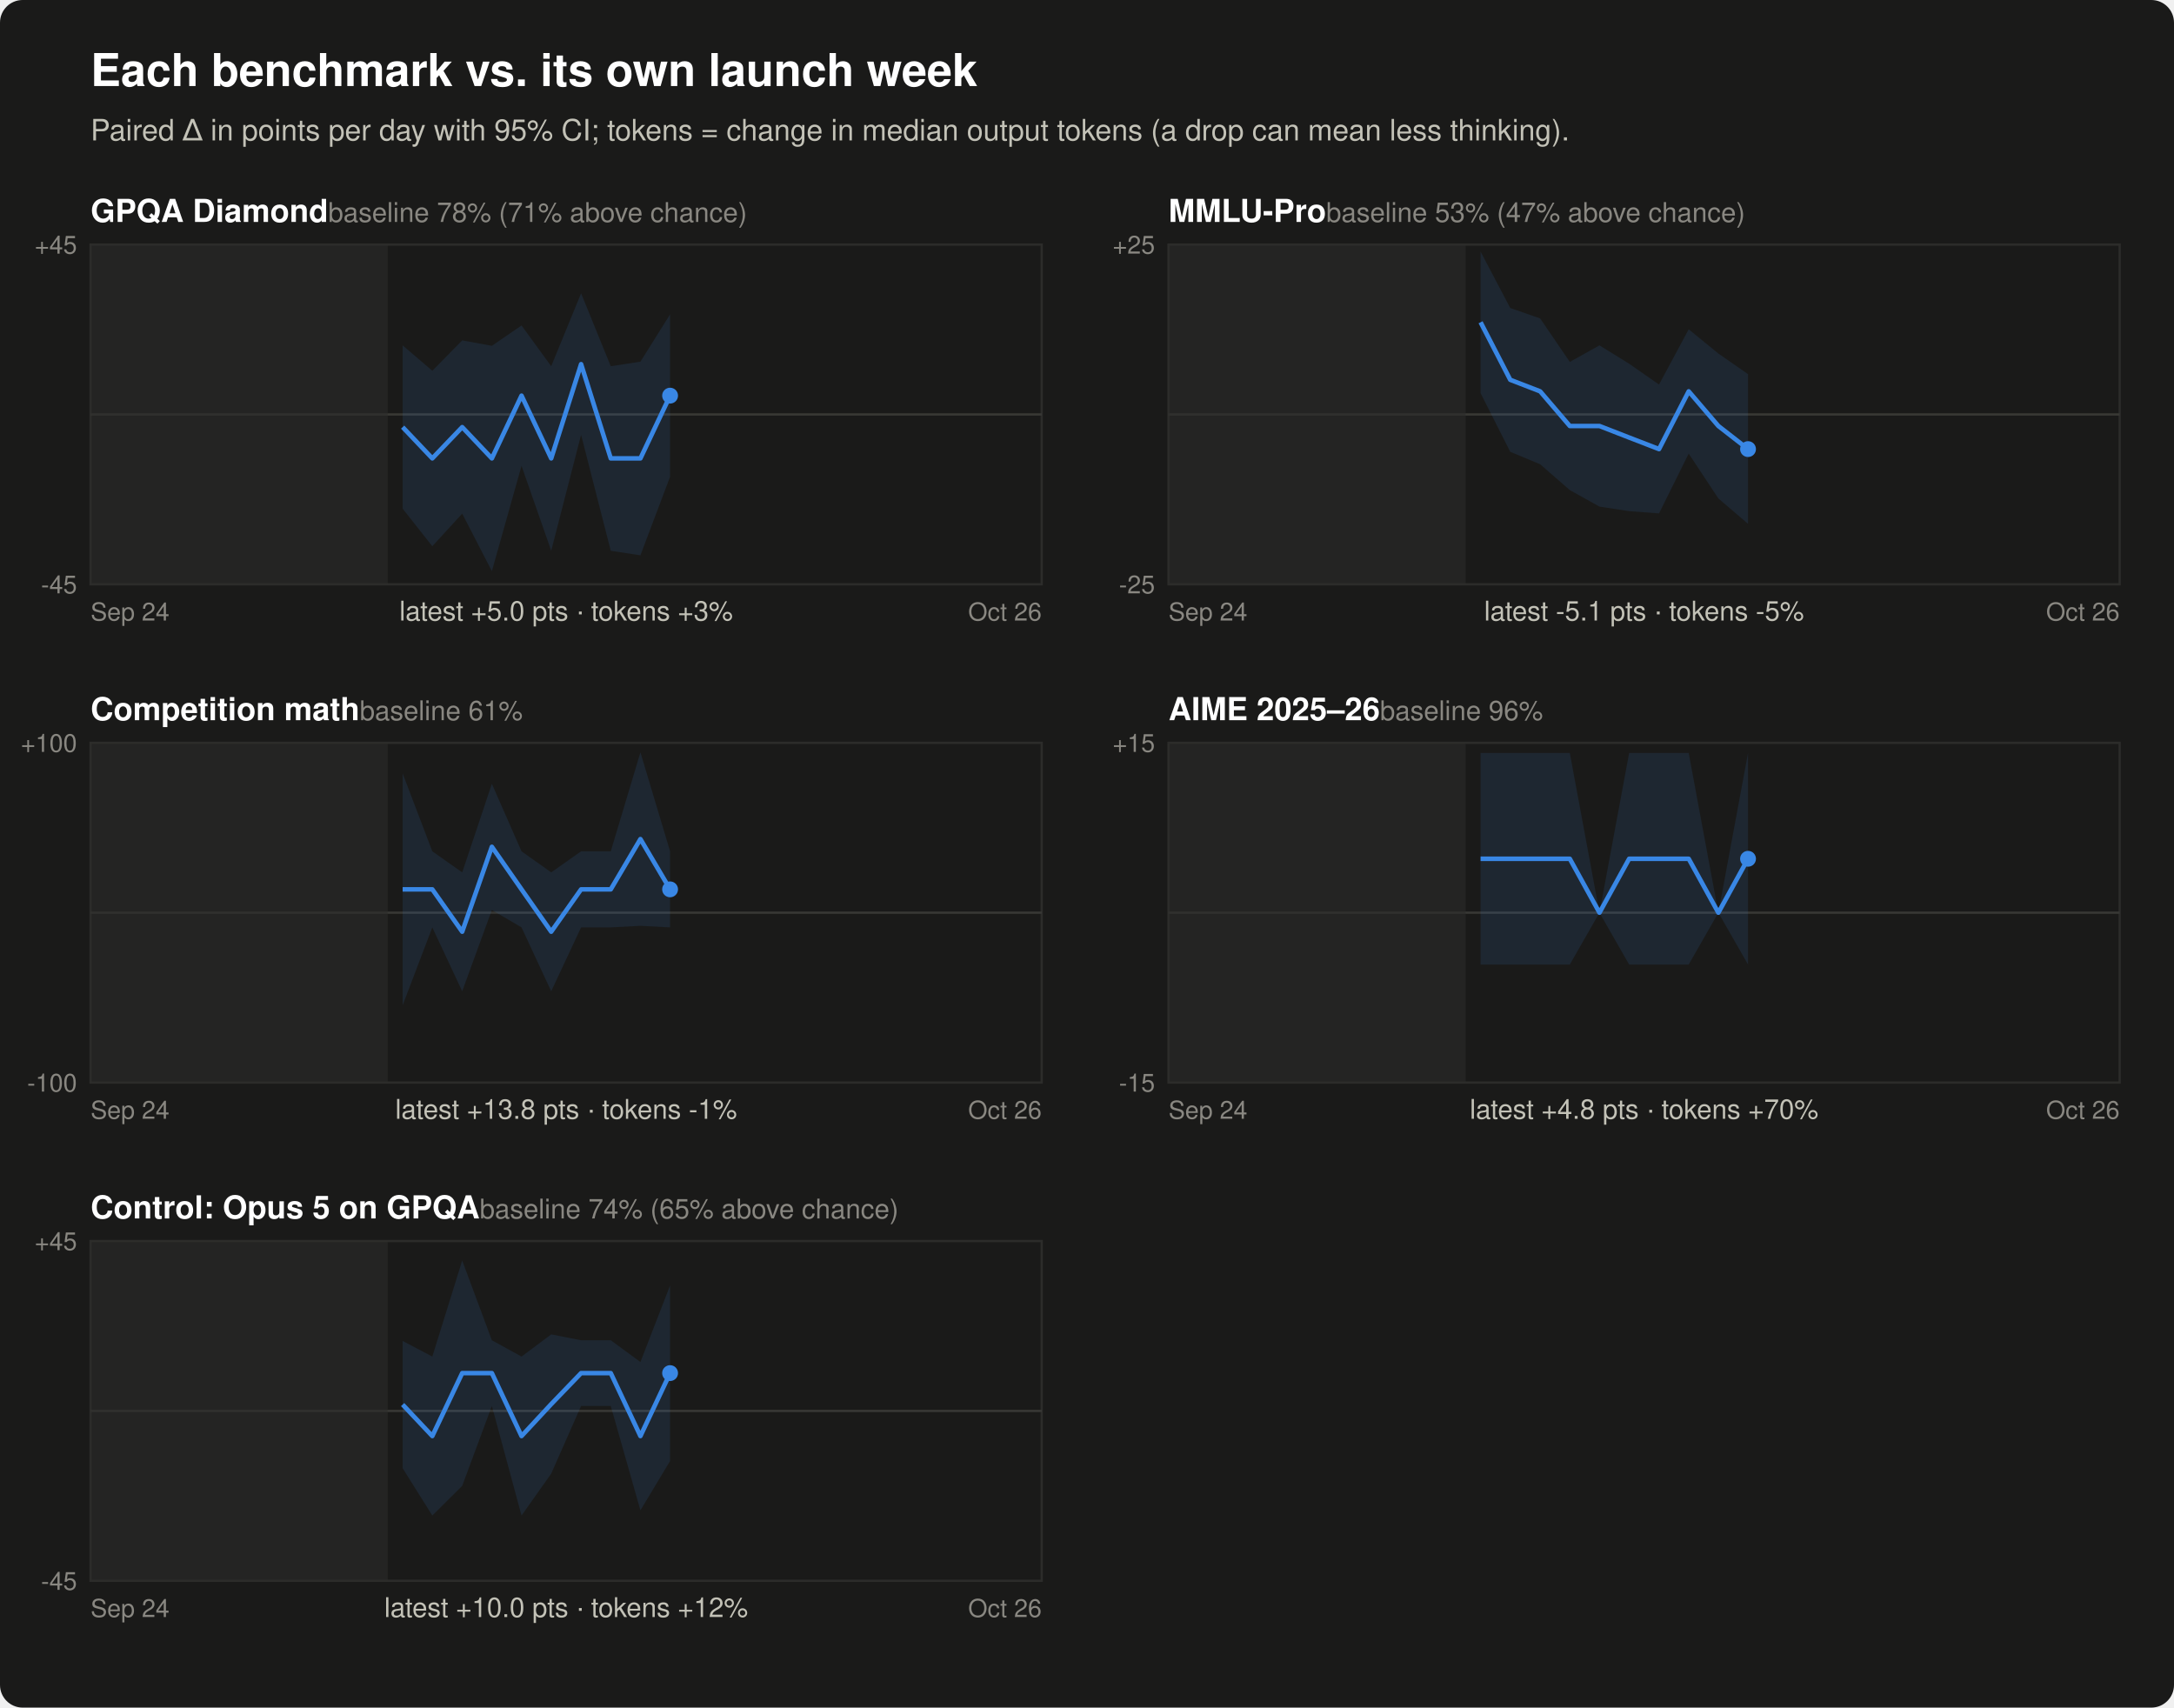
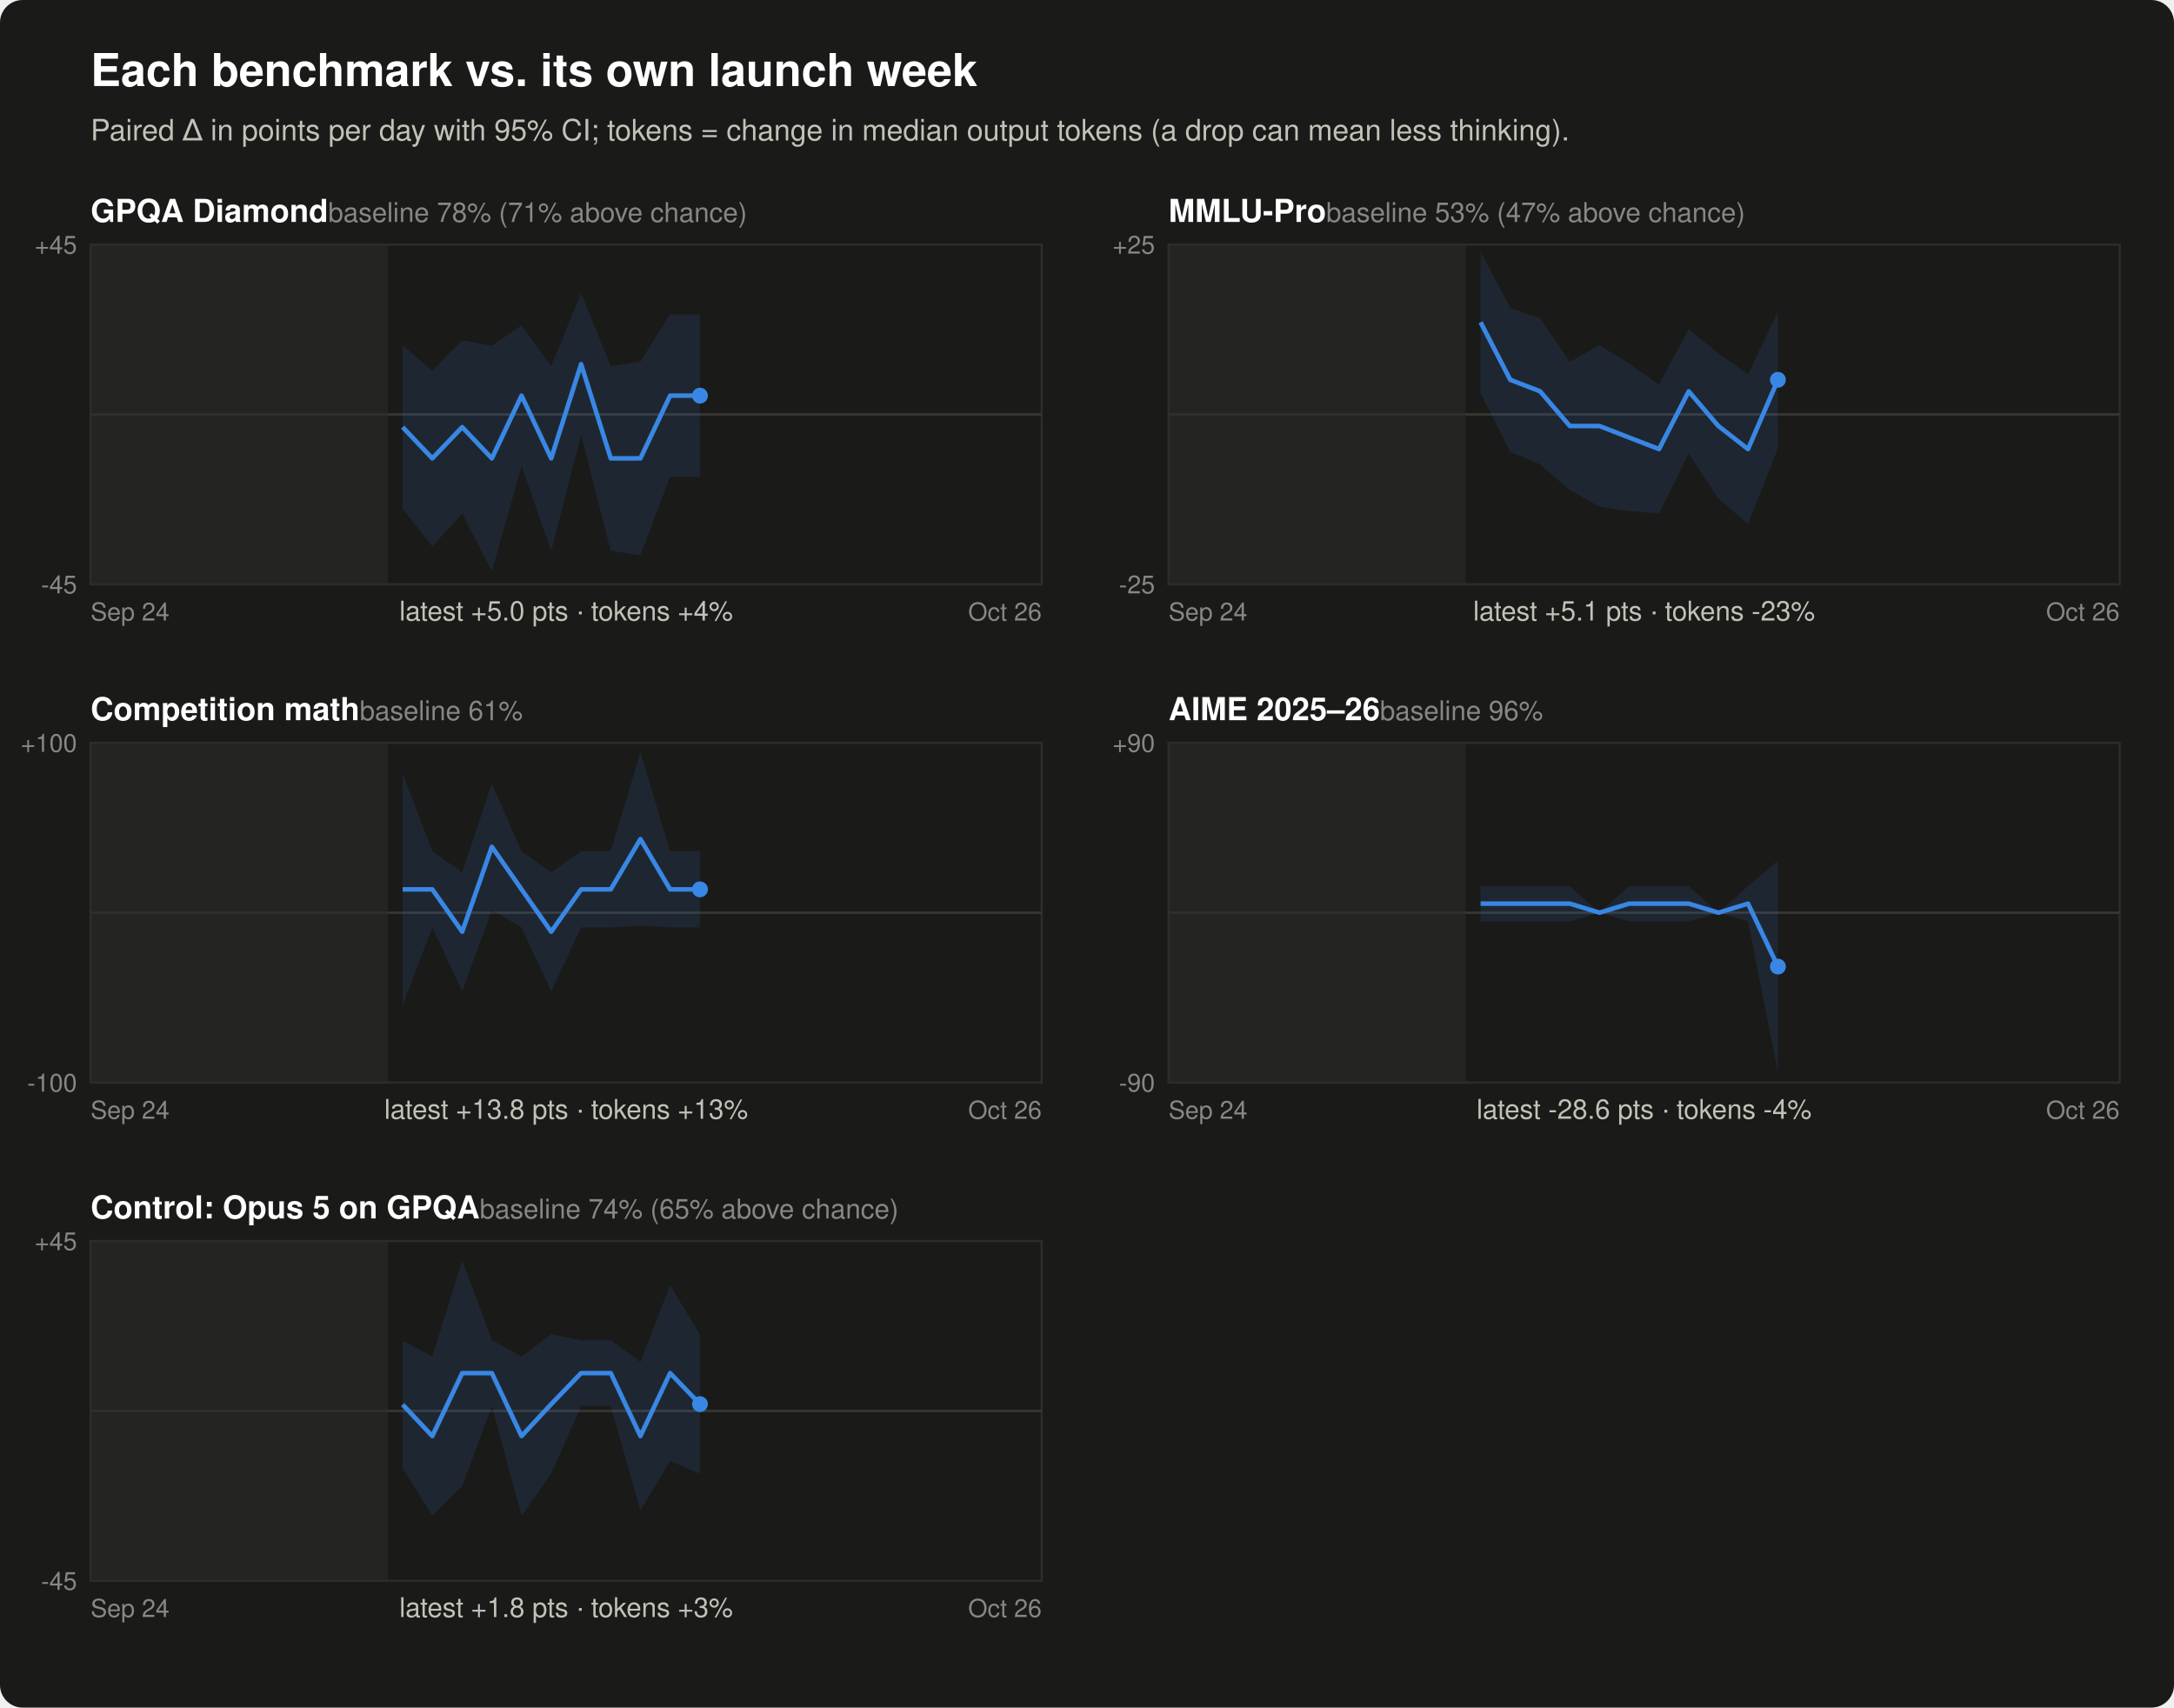
<svg xmlns="http://www.w3.org/2000/svg" width="960" height="754" viewBox="0 0 960 754" font-family="-apple-system, Segoe UI, Helvetica, Arial, sans-serif" role="img" aria-labelledby="ft fd">
  <rect width="960" height="754" rx="10" fill="#1a1a19" />
  <text x="40" y="38" fill="#ffffff" font-size="20" font-weight="600">Each benchmark vs. its own launch week</text>
  <text x="40" y="62" fill="#c3c2b7" font-size="13">Paired Δ in points per day with 95% CI; tokens = change in median output tokens (a drop can mean less thinking).</text>
  <text x="40" y="98" fill="#ffffff" font-size="14" font-weight="600">GPQA Diamond<tspan fill="#898781" font-weight="400" font-size="12">  baseline 78% (71% above chance)</tspan>
  </text>
  <rect x="40" y="108" width="420" height="150" fill="none" stroke="#2c2c2a" />
  <line x1="40" y1="183.0" x2="460" y2="183.0" stroke="#383835" />
  <text x="34" y="262.0" text-anchor="end" fill="#898781" font-size="11">-45</text>
  <text x="34" y="112.0" text-anchor="end" fill="#898781" font-size="11">+45</text>
  <rect x="40.0" y="108" width="131.2" height="150" fill="#2c2c2a" opacity="0.6" />
  <text x="40" y="274" fill="#898781" font-size="11">Sep 24</text>
  <text x="460" y="274" text-anchor="end" fill="#898781" font-size="11">Oct 26</text>
-   <path d="M177.8,152.5 L190.9,163.7 L204.1,150.3 L217.2,152.7 L230.3,143.7 L243.4,161.7 L256.6,129.5 L269.7,161.7 L282.8,159.7 L295.9,138.8 L295.9,210.5 L282.8,245.2 L269.7,243.2 L256.6,192.0 L243.4,243.2 L230.3,205.7 L217.2,252.2 L204.1,226.8 L190.9,241.2 L177.8,224.6 Z" fill="#3987e5" opacity="0.12" />
-   <path d="M177.8,188.6 L190.9,202.4 L204.1,188.6 L217.2,202.4 L230.3,174.7 L243.4,202.4 L256.6,160.8 L269.7,202.4 L282.8,202.4 L295.9,174.7" fill="none" stroke="#3987e5" stroke-width="2" stroke-linejoin="round" />
-   <circle cx="295.9" cy="174.7" r="3.5" fill="#3987e5" />
-   <text x="250.0" y="274" text-anchor="middle" fill="#c3c2b7" font-size="12">latest +5.0 pts · tokens +3%</text>
+   <path d="M177.8,152.5 L190.9,163.7 L204.1,150.3 L217.2,152.7 L230.3,143.7 L243.4,161.7 L256.6,129.5 L269.7,161.7 L282.8,159.7 L295.9,138.8 L309.1,138.8 L309.1,210.5 L295.9,210.5 L282.8,245.2 L269.7,243.2 L256.6,192.0 L243.4,243.2 L230.3,205.7 L217.2,252.2 L204.1,226.8 L190.9,241.2 L177.8,224.6 Z" fill="#3987e5" opacity="0.12" />
+   <path d="M177.8,188.6 L190.9,202.4 L204.1,188.6 L217.2,202.4 L230.3,174.7 L243.4,202.4 L256.6,160.8 L269.7,202.4 L282.8,202.4 L295.9,174.7 L309.1,174.7" fill="none" stroke="#3987e5" stroke-width="2" stroke-linejoin="round" />
+   <circle cx="309.1" cy="174.7" r="3.5" fill="#3987e5" />
+   <text x="250.0" y="274" text-anchor="middle" fill="#c3c2b7" font-size="12">latest +5.0 pts · tokens +4%</text>
  <text x="516" y="98" fill="#ffffff" font-size="14" font-weight="600">MMLU-Pro<tspan fill="#898781" font-weight="400" font-size="12">  baseline 53% (47% above chance)</tspan>
  </text>
  <rect x="516" y="108" width="420" height="150" fill="none" stroke="#2c2c2a" />
  <line x1="516" y1="183.0" x2="936" y2="183.0" stroke="#383835" />
  <text x="510" y="262.0" text-anchor="end" fill="#898781" font-size="11">-25</text>
  <text x="510" y="112.0" text-anchor="end" fill="#898781" font-size="11">+25</text>
  <rect x="516.0" y="108" width="131.2" height="150" fill="#2c2c2a" opacity="0.6" />
  <text x="516" y="274" fill="#898781" font-size="11">Sep 24</text>
  <text x="936" y="274" text-anchor="end" fill="#898781" font-size="11">Oct 26</text>
-   <path d="M653.8,111.1 L666.9,136.0 L680.1,140.6 L693.2,159.8 L706.3,152.5 L719.4,160.6 L732.6,169.8 L745.7,145.4 L758.8,156.1 L771.9,165.2 L771.9,231.3 L758.8,220.1 L745.7,200.3 L732.6,226.7 L719.4,225.7 L706.3,223.7 L693.2,216.4 L680.1,205.0 L666.9,199.5 L653.8,173.6 Z" fill="#3987e5" opacity="0.12" />
-   <path d="M653.8,142.3 L666.9,167.7 L680.1,172.8 L693.2,188.1 L706.3,188.1 L719.4,193.2 L732.6,198.3 L745.7,172.8 L758.8,188.1 L771.9,198.3" fill="none" stroke="#3987e5" stroke-width="2" stroke-linejoin="round" />
-   <circle cx="771.9" cy="198.3" r="3.5" fill="#3987e5" />
-   <text x="726.0" y="274" text-anchor="middle" fill="#c3c2b7" font-size="12">latest -5.1 pts · tokens -5%</text>
+   <path d="M653.8,111.1 L666.9,136.0 L680.1,140.6 L693.2,159.8 L706.3,152.5 L719.4,160.6 L732.6,169.8 L745.7,145.4 L758.8,156.1 L771.9,165.2 L785.1,137.6 L785.1,197.9 L771.9,231.3 L758.8,220.1 L745.7,200.3 L732.6,226.7 L719.4,225.7 L706.3,223.7 L693.2,216.4 L680.1,205.0 L666.9,199.5 L653.8,173.6 Z" fill="#3987e5" opacity="0.12" />
+   <path d="M653.8,142.3 L666.9,167.7 L680.1,172.8 L693.2,188.1 L706.3,188.1 L719.4,193.2 L732.6,198.3 L745.7,172.8 L758.8,188.1 L771.9,198.3 L785.1,167.7" fill="none" stroke="#3987e5" stroke-width="2" stroke-linejoin="round" />
+   <circle cx="785.1" cy="167.7" r="3.5" fill="#3987e5" />
+   <text x="726.0" y="274" text-anchor="middle" fill="#c3c2b7" font-size="12">latest +5.1 pts · tokens -23%</text>
  <text x="40" y="318" fill="#ffffff" font-size="14" font-weight="600">Competition math<tspan fill="#898781" font-weight="400" font-size="12">  baseline 61%</tspan>
  </text>
  <rect x="40" y="328" width="420" height="150" fill="none" stroke="#2c2c2a" />
  <line x1="40" y1="403.0" x2="460" y2="403.0" stroke="#383835" />
  <text x="34" y="482.0" text-anchor="end" fill="#898781" font-size="11">-100</text>
  <text x="34" y="332.0" text-anchor="end" fill="#898781" font-size="11">+100</text>
  <rect x="40.0" y="328" width="131.2" height="150" fill="#2c2c2a" opacity="0.6" />
  <text x="40" y="494" fill="#898781" font-size="11">Sep 24</text>
  <text x="460" y="494" text-anchor="end" fill="#898781" font-size="11">Oct 26</text>
-   <path d="M177.8,341.5 L190.9,375.9 L204.1,385.2 L217.2,346.1 L230.3,375.9 L243.4,385.2 L256.6,375.9 L269.7,375.9 L282.8,332.2 L295.9,375.9 L295.9,409.5 L282.8,408.8 L269.7,409.5 L256.6,409.5 L243.4,437.7 L230.3,409.5 L217.2,401.8 L204.1,437.7 L190.9,409.5 L177.8,443.9 Z" fill="#3987e5" opacity="0.12" />
-   <path d="M177.8,392.7 L190.9,392.7 L204.1,411.4 L217.2,373.9 L230.3,392.7 L243.4,411.4 L256.6,392.7 L269.7,392.7 L282.8,370.5 L295.9,392.7" fill="none" stroke="#3987e5" stroke-width="2" stroke-linejoin="round" />
-   <circle cx="295.9" cy="392.7" r="3.5" fill="#3987e5" />
-   <text x="250.0" y="494" text-anchor="middle" fill="#c3c2b7" font-size="12">latest +13.8 pts · tokens -1%</text>
+   <path d="M177.8,341.5 L190.9,375.9 L204.1,385.2 L217.2,346.1 L230.3,375.9 L243.4,385.2 L256.6,375.9 L269.7,375.9 L282.8,332.2 L295.9,375.9 L309.1,375.9 L309.1,409.5 L295.9,409.5 L282.8,408.8 L269.7,409.5 L256.6,409.5 L243.4,437.7 L230.3,409.5 L217.2,401.8 L204.1,437.7 L190.9,409.5 L177.8,443.9 Z" fill="#3987e5" opacity="0.12" />
+   <path d="M177.8,392.7 L190.9,392.7 L204.1,411.4 L217.2,373.9 L230.3,392.7 L243.4,411.4 L256.6,392.7 L269.7,392.7 L282.8,370.5 L295.9,392.7 L309.1,392.7" fill="none" stroke="#3987e5" stroke-width="2" stroke-linejoin="round" />
+   <circle cx="309.1" cy="392.7" r="3.5" fill="#3987e5" />
+   <text x="250.0" y="494" text-anchor="middle" fill="#c3c2b7" font-size="12">latest +13.8 pts · tokens +13%</text>
  <text x="516" y="318" fill="#ffffff" font-size="14" font-weight="600">AIME 2025–26<tspan fill="#898781" font-weight="400" font-size="12">  baseline 96%</tspan>
  </text>
  <rect x="516" y="328" width="420" height="150" fill="none" stroke="#2c2c2a" />
  <line x1="516" y1="403.0" x2="936" y2="403.0" stroke="#383835" />
-   <text x="510" y="482.0" text-anchor="end" fill="#898781" font-size="11">-15</text>
-   <text x="510" y="332.0" text-anchor="end" fill="#898781" font-size="11">+15</text>
+   <text x="510" y="482.0" text-anchor="end" fill="#898781" font-size="11">-90</text>
+   <text x="510" y="332.0" text-anchor="end" fill="#898781" font-size="11">+90</text>
  <rect x="516.0" y="328" width="131.2" height="150" fill="#2c2c2a" opacity="0.6" />
  <text x="516" y="494" fill="#898781" font-size="11">Sep 24</text>
  <text x="936" y="494" text-anchor="end" fill="#898781" font-size="11">Oct 26</text>
-   <path d="M653.8,332.5 L666.9,332.5 L680.1,332.5 L693.2,332.5 L706.3,403.0 L719.4,332.5 L732.6,332.5 L745.7,332.5 L758.8,403.0 L771.9,332.5 L771.9,425.9 L758.8,403.0 L745.7,425.9 L732.6,425.9 L719.4,425.9 L706.3,403.0 L693.2,425.9 L680.1,425.9 L666.9,425.9 L653.8,425.9 Z" fill="#3987e5" opacity="0.12" />
-   <path d="M653.8,379.2 L666.9,379.2 L680.1,379.2 L693.2,379.2 L706.3,403.0 L719.4,379.2 L732.6,379.2 L745.7,379.2 L758.8,403.0 L771.9,379.2" fill="none" stroke="#3987e5" stroke-width="2" stroke-linejoin="round" />
-   <circle cx="771.9" cy="379.2" r="3.5" fill="#3987e5" />
-   <text x="726.0" y="494" text-anchor="middle" fill="#c3c2b7" font-size="12">latest +4.8 pts · tokens +70%</text>
+   <path d="M653.8,391.3 L666.9,391.3 L680.1,391.3 L693.2,391.3 L706.3,403.0 L719.4,391.3 L732.6,391.3 L745.7,391.3 L758.8,403.0 L771.9,391.3 L785.1,380.1 L785.1,473.5 L771.9,406.8 L758.8,403.0 L745.7,406.8 L732.6,406.8 L719.4,406.8 L706.3,403.0 L693.2,406.8 L680.1,406.8 L666.9,406.8 L653.8,406.8 Z" fill="#3987e5" opacity="0.12" />
+   <path d="M653.8,399.0 L666.9,399.0 L680.1,399.0 L693.2,399.0 L706.3,403.0 L719.4,399.0 L732.6,399.0 L745.7,399.0 L758.8,403.0 L771.9,399.0 L785.1,426.8" fill="none" stroke="#3987e5" stroke-width="2" stroke-linejoin="round" />
+   <circle cx="785.1" cy="426.8" r="3.5" fill="#3987e5" />
+   <text x="726.0" y="494" text-anchor="middle" fill="#c3c2b7" font-size="12">latest -28.6 pts · tokens -4%</text>
  <text x="40" y="538" fill="#ffffff" font-size="14" font-weight="600">Control: Opus 5 on GPQA<tspan fill="#898781" font-weight="400" font-size="12">  baseline 74% (65% above chance)</tspan>
  </text>
  <rect x="40" y="548" width="420" height="150" fill="none" stroke="#2c2c2a" />
  <line x1="40" y1="623.0" x2="460" y2="623.0" stroke="#383835" />
  <text x="34" y="702.0" text-anchor="end" fill="#898781" font-size="11">-45</text>
  <text x="34" y="552.0" text-anchor="end" fill="#898781" font-size="11">+45</text>
  <rect x="40.0" y="548" width="131.2" height="150" fill="#2c2c2a" opacity="0.6" />
  <text x="40" y="714" fill="#898781" font-size="11">Sep 24</text>
  <text x="460" y="714" text-anchor="end" fill="#898781" font-size="11">Oct 26</text>
-   <path d="M177.8,592.1 L190.9,599.0 L204.1,556.6 L217.2,591.8 L230.3,599.0 L243.4,589.2 L256.6,591.8 L269.7,591.8 L282.8,601.4 L295.9,567.6 L295.9,645.1 L282.8,666.9 L269.7,620.8 L256.6,620.8 L243.4,650.7 L230.3,669.2 L217.2,620.8 L204.1,656.1 L190.9,669.2 L177.8,648.3 Z" fill="#3987e5" opacity="0.12" />
-   <path d="M177.8,620.2 L190.9,634.1 L204.1,606.3 L217.2,606.3 L230.3,634.1 L243.4,620.0 L256.6,606.3 L269.7,606.3 L282.8,634.1 L295.9,606.3" fill="none" stroke="#3987e5" stroke-width="2" stroke-linejoin="round" />
-   <circle cx="295.9" cy="606.3" r="3.5" fill="#3987e5" />
-   <text x="250.0" y="714" text-anchor="middle" fill="#c3c2b7" font-size="12">latest +10.0 pts · tokens +12%</text>
+   <path d="M177.8,592.1 L190.9,599.0 L204.1,556.6 L217.2,591.8 L230.3,599.0 L243.4,589.2 L256.6,591.8 L269.7,591.8 L282.8,601.4 L295.9,567.6 L309.1,589.2 L309.1,650.7 L295.9,645.1 L282.8,666.9 L269.7,620.8 L256.6,620.8 L243.4,650.7 L230.3,669.2 L217.2,620.8 L204.1,656.1 L190.9,669.2 L177.8,648.3 Z" fill="#3987e5" opacity="0.12" />
+   <path d="M177.8,620.2 L190.9,634.1 L204.1,606.3 L217.2,606.3 L230.3,634.1 L243.4,620.0 L256.6,606.3 L269.7,606.3 L282.8,634.1 L295.9,606.3 L309.1,620.0" fill="none" stroke="#3987e5" stroke-width="2" stroke-linejoin="round" />
+   <circle cx="309.1" cy="620.0" r="3.5" fill="#3987e5" />
+   <text x="250.0" y="714" text-anchor="middle" fill="#c3c2b7" font-size="12">latest +1.8 pts · tokens +3%</text>
</svg>
